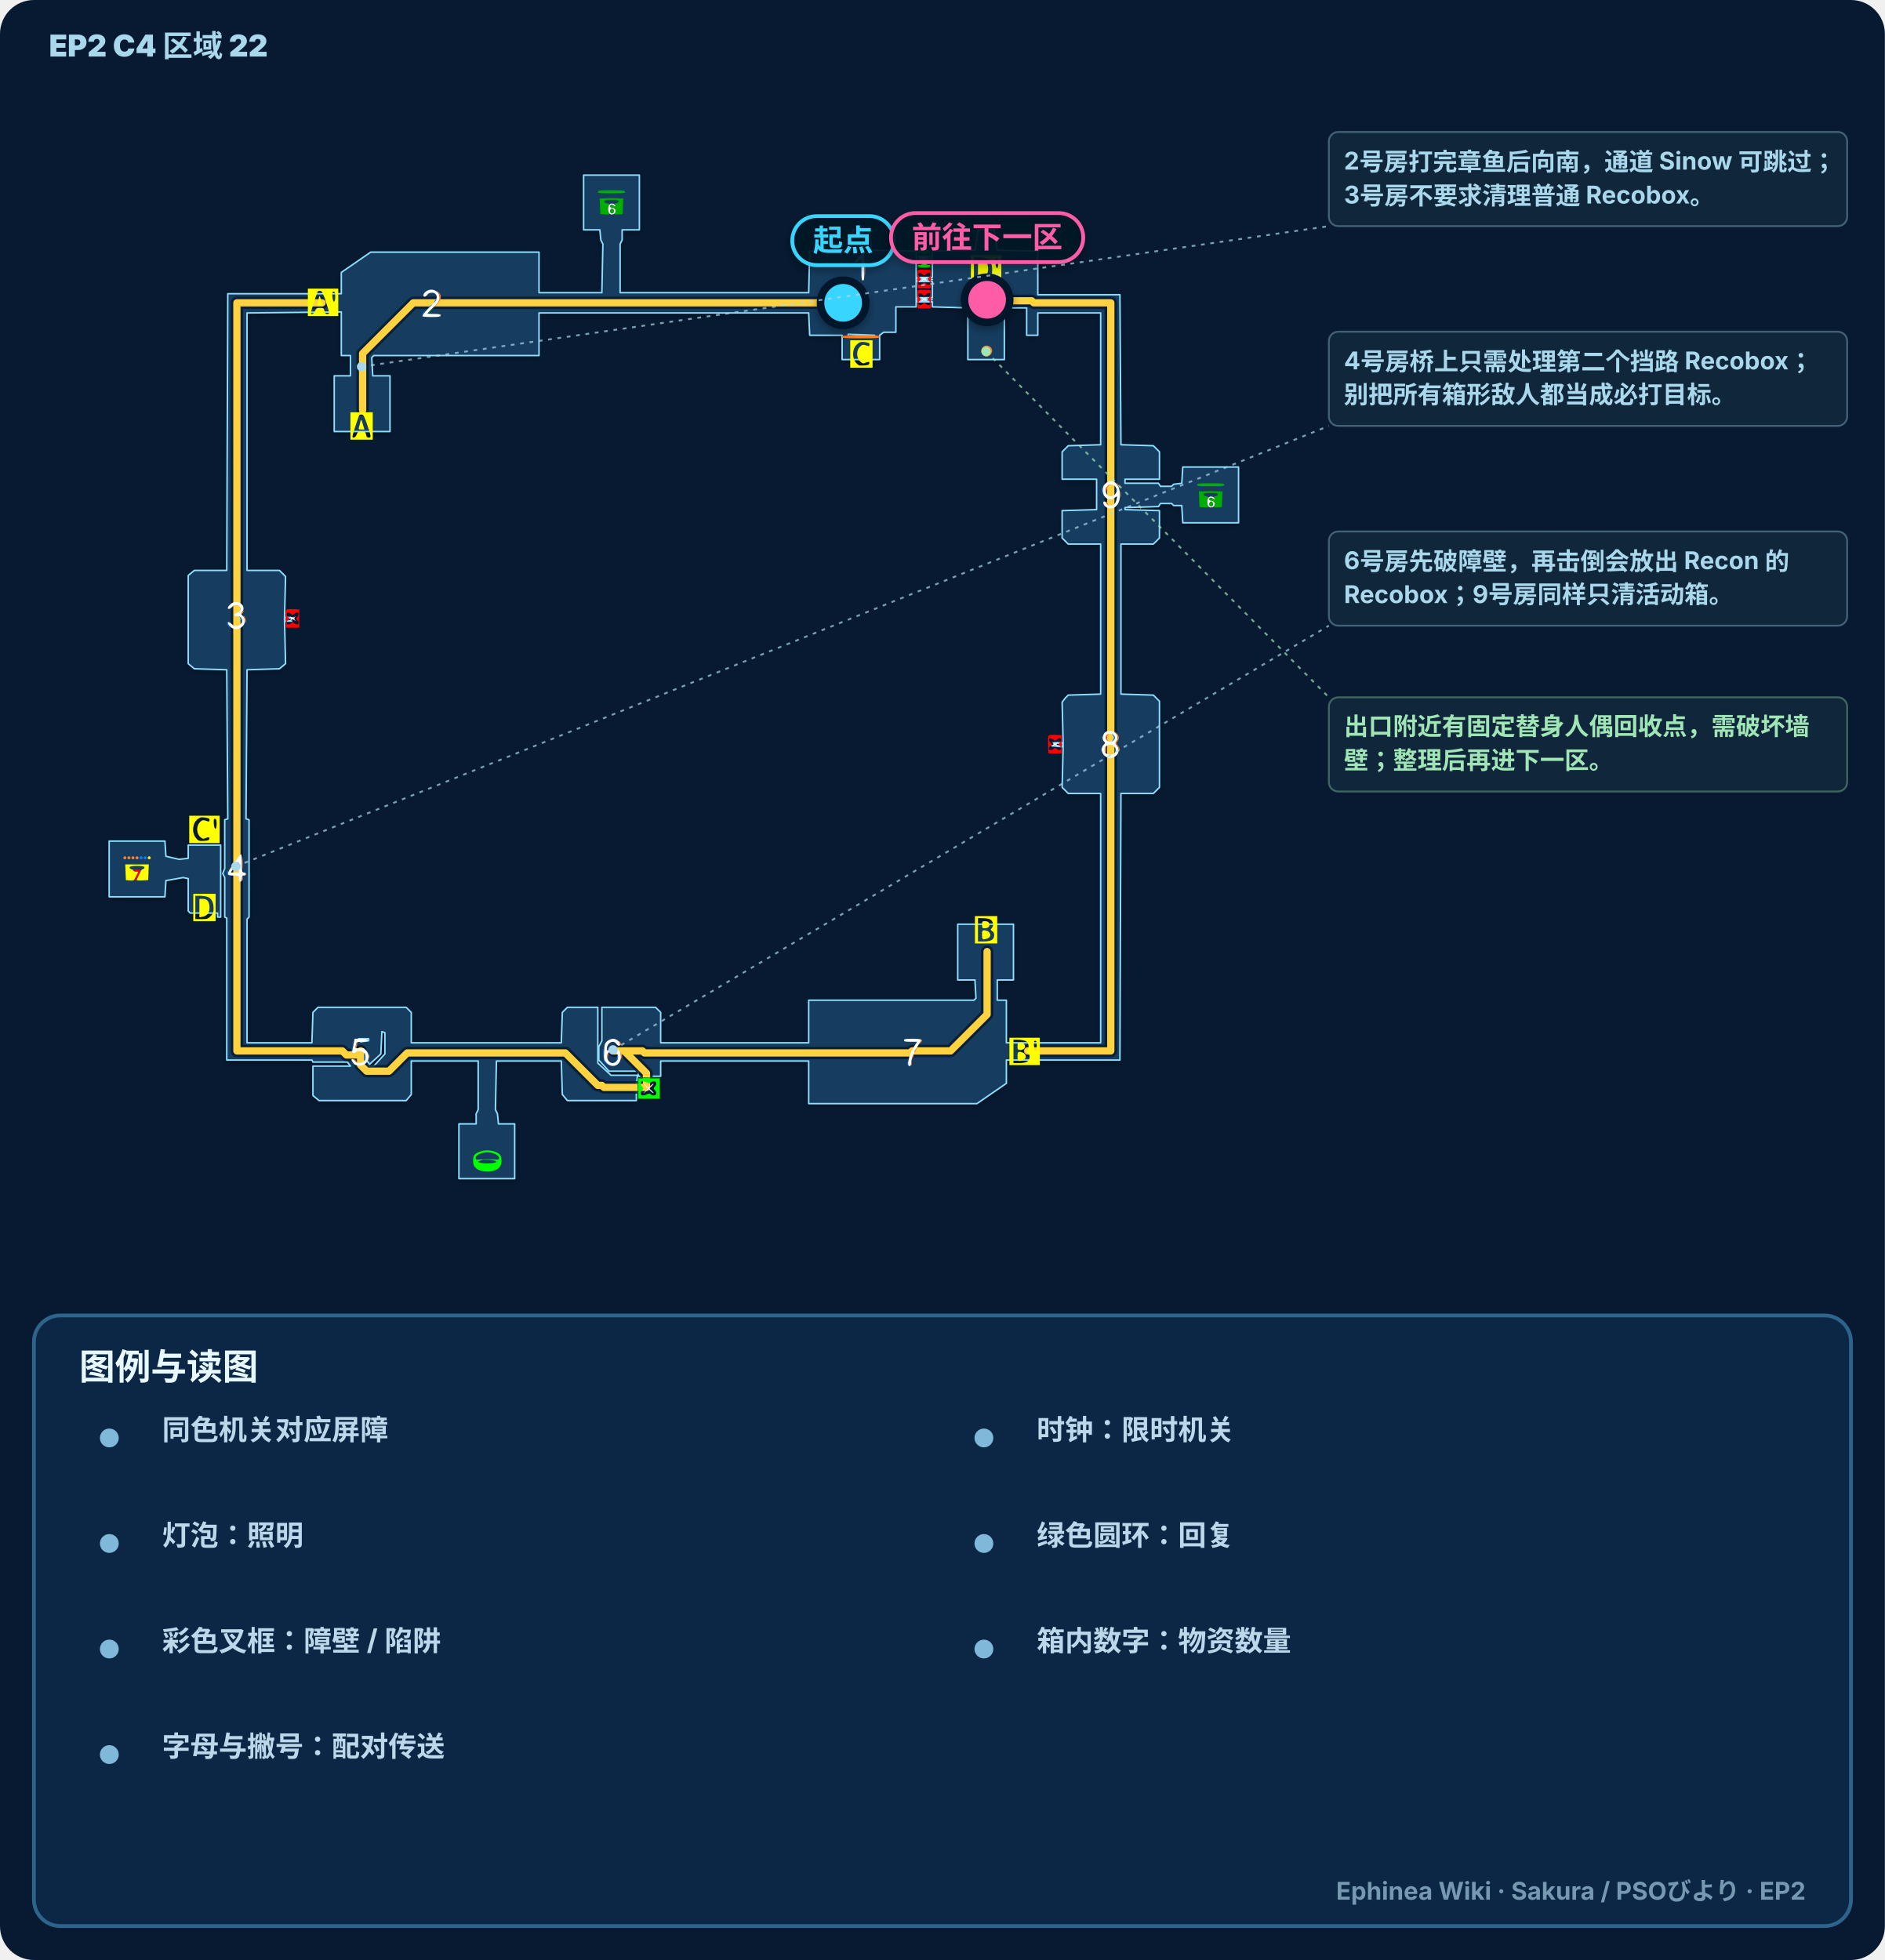
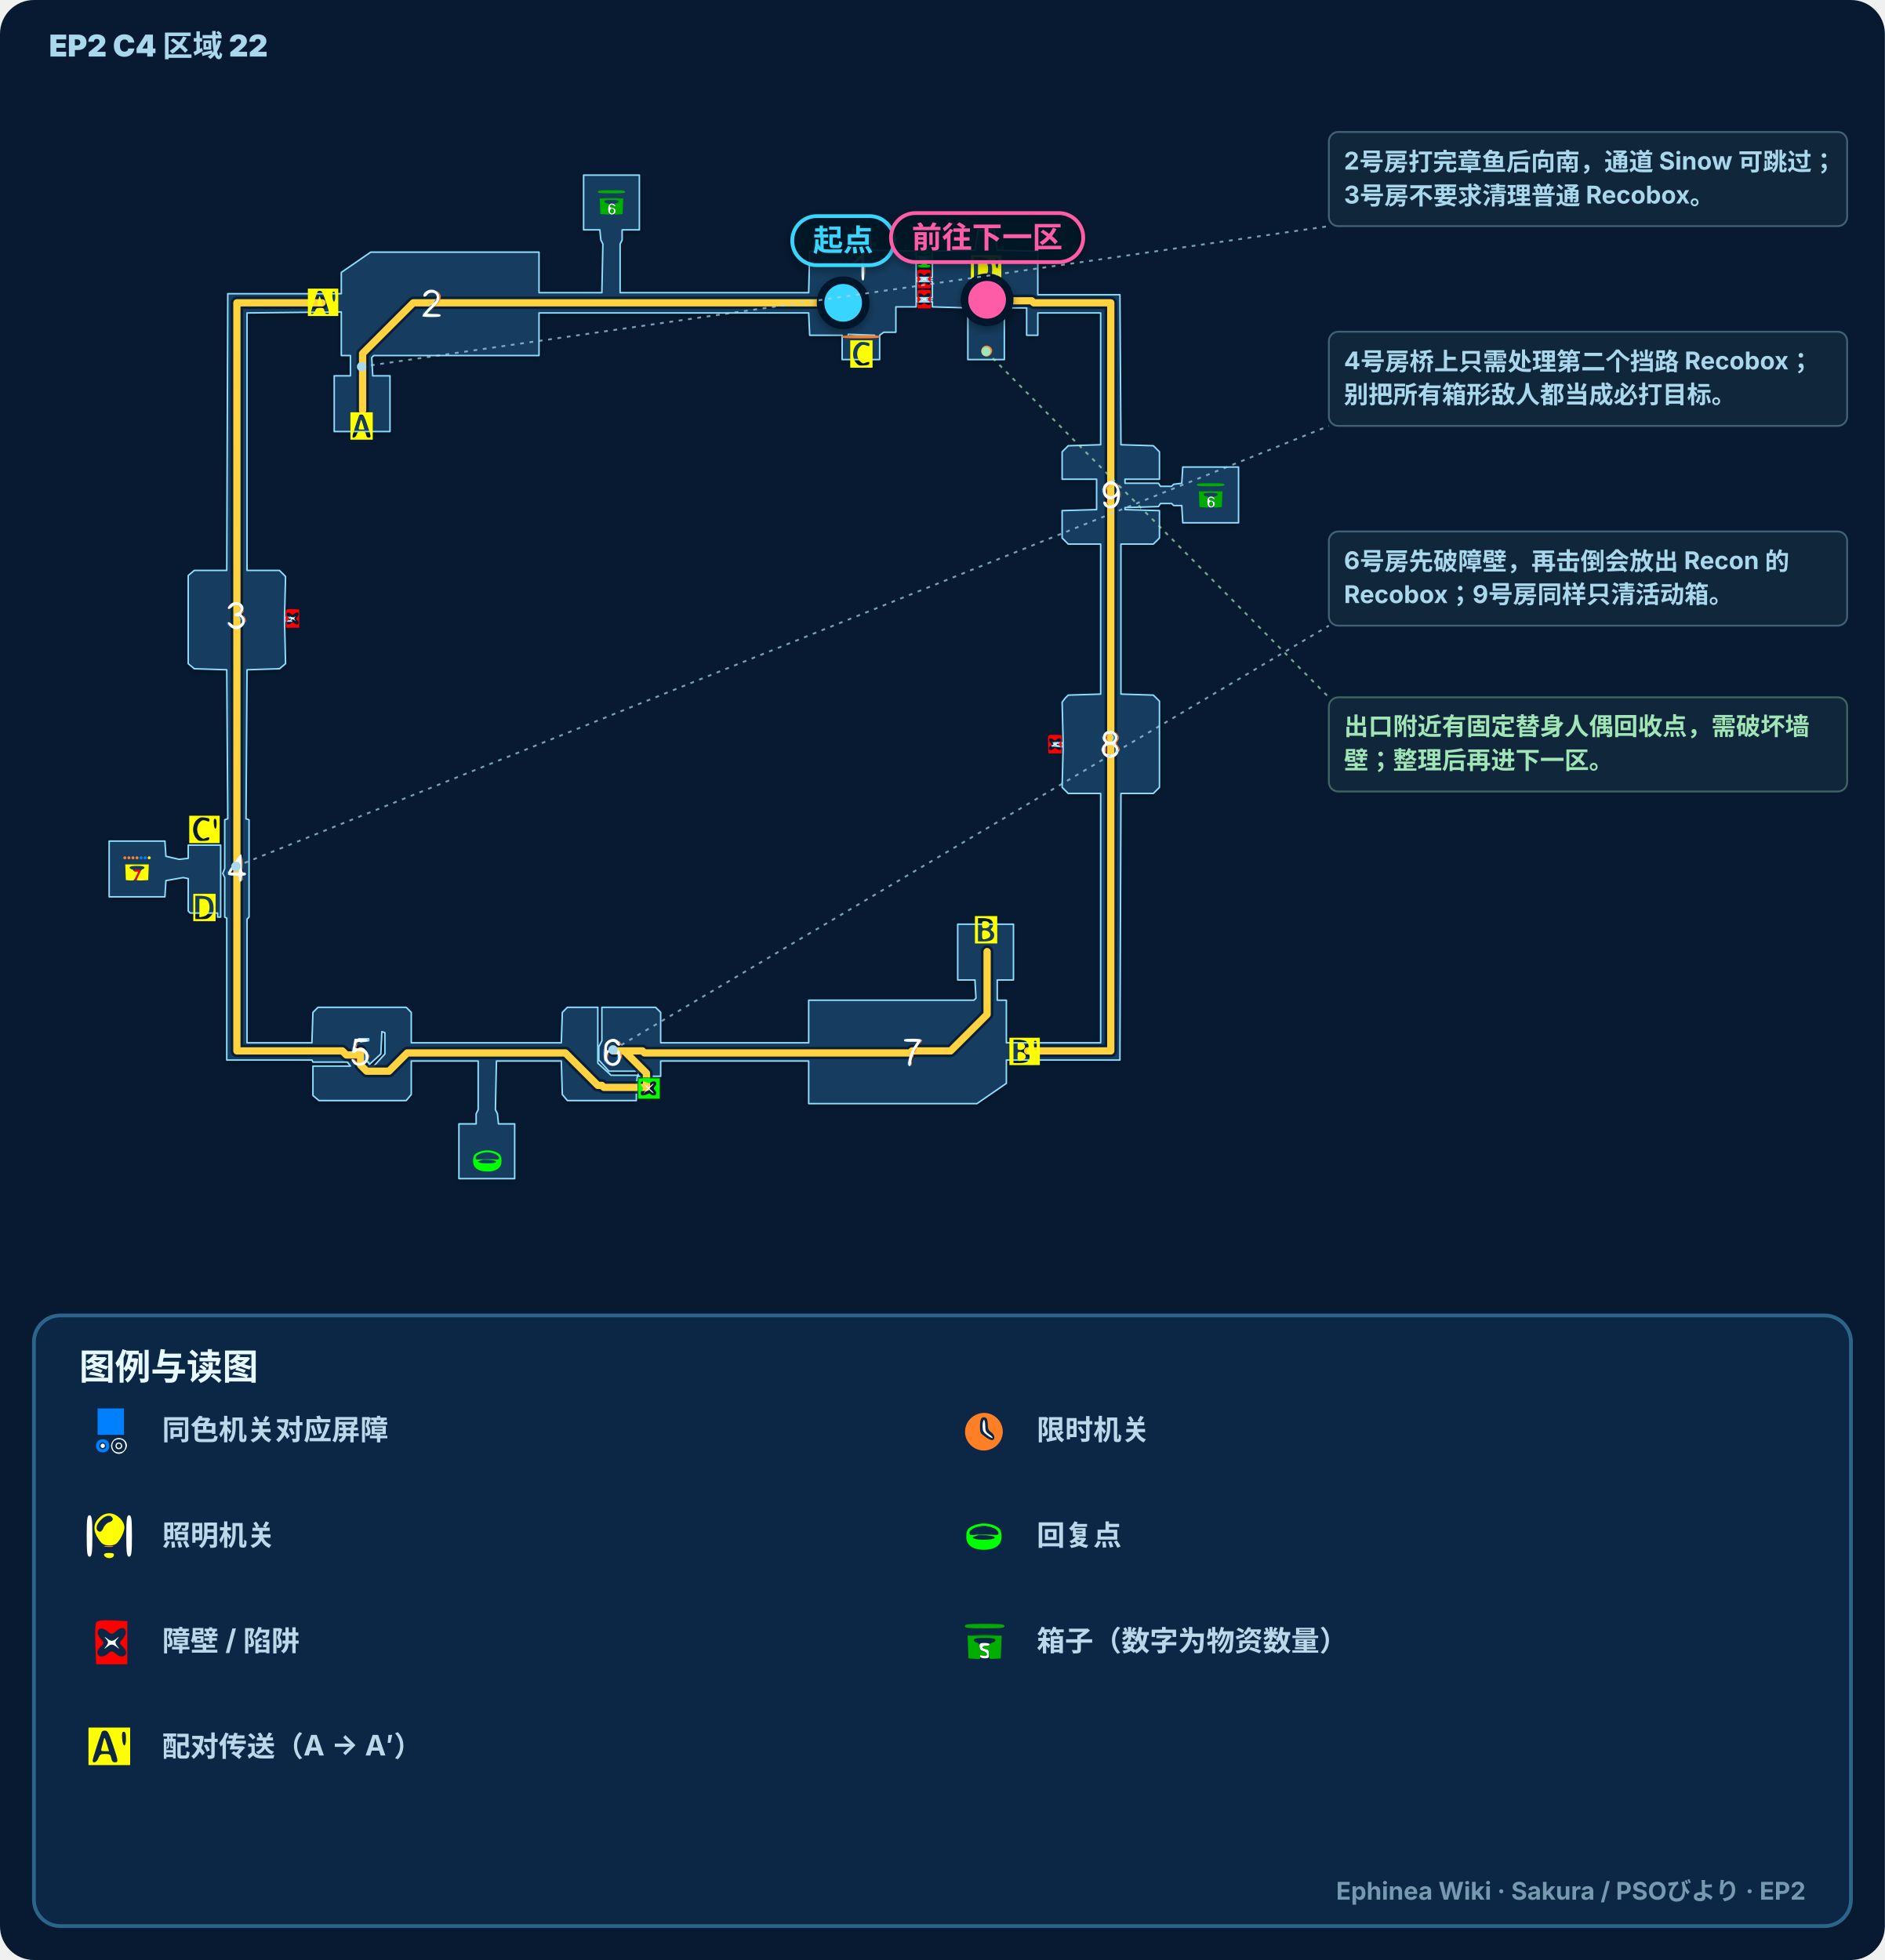
<svg xmlns="http://www.w3.org/2000/svg" viewBox="0 0 1000 1040" role="img" aria-labelledby="title desc" shape-rendering="geometricPrecision">
  <defs>
    <filter id="shadow" x="-30%" y="-30%" width="160%" height="160%">
      <feDropShadow dx="0" dy="2" stdDeviation="2.5" flood-color="#000" flood-opacity=".35" />
    </filter>
    <pattern id="dark-hatch" width="18.592" height="18.592" patternUnits="userSpaceOnUse" patternTransform="rotate(45)">
      <rect width="18.592" height="18.592" fill="#000" fill-opacity=".25" />
      <path d="M0 0V18.592" stroke="#4fe3ff" stroke-opacity=".25" stroke-width="5.578" />
    </pattern>
    <marker id="arrow-main" viewBox="0 0 10 10" refX="6" refY="5" markerWidth="3.2" markerHeight="3.2" orient="auto-start-reverse">
      <path d="M0 0 10 5 0 10Z" fill="#ffd23f" stroke="#061329" stroke-width="1" />
    </marker>
    <marker id="arrow-split" viewBox="0 0 10 10" refX="6" refY="5" markerWidth="3.2" markerHeight="3.2" orient="auto-start-reverse">
      <path d="M0 0 10 5 0 10Z" fill="#f5f7ff" stroke="#061329" stroke-width="1" />
    </marker>
    <marker id="arrow-solo" viewBox="0 0 10 10" refX="6" refY="5" markerWidth="3.2" markerHeight="3.2" orient="auto-start-reverse">
      <path d="M0 0 10 5 0 10Z" fill="#b48cff" stroke="#061329" stroke-width="1" />
    </marker>
  </defs>
  <rect width="1000" height="1040" rx="18" fill="#071a31" />
  <text x="26" y="30" text-anchor="start" fill="#a9d8ed" font-family="system-ui,-apple-system,sans-serif" font-size="16" font-weight="900">EP2 C4 区域 22</text>
  <g transform="translate(33.167 77.8485) scale(0.537866)">
    <g filter="url(#shadow)">
      <g id="ep2-22-floor">
        <path d="M514 55L514 82L530 82L531 92L533 96L532 144L470 144L470 104L304 104L275 124L275 145L163 145L162 418L130 418L124 423L124 510L130 515L162 516L163 663L160 664L160 712L158 717L160 721L160 760L162 761L162 901L246 901L247 903L281 903L284 907L247 907L247 936L253 941L339 941L344 935L344 902L410 902L410 950L408 954L408 964L391 964L391 1018L446 1018L446 964L430 964L429 954L427 950L428 902L492 902L493 935L498 941L566 941L566 928L576 928L576 917L590 917L590 902L736 902L736 944L902 944L931 924L931 901L1043 901L1044 638L1076 638L1082 632L1082 547L1076 541L1044 540L1044 392L1076 392L1082 386L1082 359L1048 358L1048 356L1081 355L1083 352L1094 352L1096 354L1104 354L1105 371L1160 371L1160 316L1105 316L1104 332L1096 333L1094 335L1083 335L1081 332L1048 332L1048 328L1082 328L1082 301L1076 295L1044 294L1043 146L962 146L962 103L922 102L919 82L903 82L900 102L858 103L858 108L842 108L842 103L798 102L796 82L780 82L778 102L737 103L736 144L550 144L550 96L552 92L552 82L569 82L569 28L514 28Z M858 110L842 111L842 109Z M858 120L858 129L842 129L842 112L858 112Z M858 131L842 132L842 130Z M858 141L858 149L842 149L842 133L858 133Z M858 151L842 152L842 150Z M858 156L858 158L893 159L893 210L929 210L929 159L951 159L951 186L962 186L962 164L1024 164L1024 294L992 295L986 301L986 328L1020 328L1020 358L986 359L986 386L992 392L1024 392L1024 540L992 541L989 544L986 548L987 588L978 588L987 589L987 591L976 591L987 592L986 632L992 638L1024 638L1024 884L931 884L931 842L922 842L922 822L938 822L938 767L883 767L883 822L900 822L901 840L899 842L736 842L736 884L590 884L590 854L585 849L532 849L532 882L529 888L529 901L539 912L568 912L568 916L541 916L528 904L528 849L498 849L493 854L492 884L344 884L344 854L339 849L252 849L247 854L246 884L182 884L182 762L184 760L184 664L181 663L182 516L214 515L220 510L219 468L226 468L219 467L219 465L228 465L219 464L220 424L214 418L182 418L182 164L275 163L275 206L284 206L284 226L268 226L268 281L323 281L323 226L306 226L305 208L307 206L470 206L470 164L736 164L737 186L769 186L769 210L806 210L806 186L810 183L822 183L822 158L842 158L842 153L858 153Z M801 186L775 187L775 185Z M318 884L318 895L307 907L298 907L298 903L302 903L302 906L314 895L315 873L318 874Z M302 882L294 883L292 880L302 880Z M290 890L290 892L287 892L287 889Z M575 922L575 927L566 927L567 917L575 917Z M46 712L46 740L101 740L102 724L119 721L124 722L124 754L126 756L153 756L153 760L156 760L156 689L124 689L124 702L115 703L102 700L101 685L46 685Z" fill="#173d60" fill-rule="evenodd" />
      </g>
      <path d="" fill="#102b42" fill-rule="evenodd" />
      <path d="" fill="url(#dark-hatch)" fill-rule="evenodd" />
      <path d="" fill="#542c76" fill-rule="evenodd" />
    </g>
    <path d="M514 55L514 82L530 82L531 92L533 96L532 144L470 144L470 104L304 104L275 124L275 145L163 145L162 418L130 418L124 423L124 510L130 515L162 516L163 663L160 664L160 712L158 717L160 721L160 760L162 761L162 901L246 901L247 903L281 903L284 907L247 907L247 936L253 941L339 941L344 935L344 902L410 902L410 950L408 954L408 964L391 964L391 1018L446 1018L446 964L430 964L429 954L427 950L428 902L492 902L493 935L498 941L566 941L566 928L576 928L576 917L590 917L590 902L736 902L736 944L902 944L931 924L931 901L1043 901L1044 638L1076 638L1082 632L1082 547L1076 541L1044 540L1044 392L1076 392L1082 386L1082 359L1048 358L1048 356L1081 355L1083 352L1094 352L1096 354L1104 354L1105 371L1160 371L1160 316L1105 316L1104 332L1096 333L1094 335L1083 335L1081 332L1048 332L1048 328L1082 328L1082 301L1076 295L1044 294L1043 146L962 146L962 103L922 102L919 82L903 82L900 102L858 103L858 108L842 108L842 103L798 102L796 82L780 82L778 102L737 103L736 144L550 144L550 96L552 92L552 82L569 82L569 28L514 28Z M858 110L842 111L842 109Z M858 120L858 129L842 129L842 112L858 112Z M858 131L842 132L842 130Z M858 141L858 149L842 149L842 133L858 133Z M858 151L842 152L842 150Z M858 156L858 158L893 159L893 210L929 210L929 159L951 159L951 186L962 186L962 164L1024 164L1024 294L992 295L986 301L986 328L1020 328L1020 358L986 359L986 386L992 392L1024 392L1024 540L992 541L989 544L986 548L987 588L978 588L987 589L987 591L976 591L987 592L986 632L992 638L1024 638L1024 884L931 884L931 842L922 842L922 822L938 822L938 767L883 767L883 822L900 822L901 840L899 842L736 842L736 884L590 884L590 854L585 849L532 849L532 882L529 888L529 901L539 912L568 912L568 916L541 916L528 904L528 849L498 849L493 854L492 884L344 884L344 854L339 849L252 849L247 854L246 884L182 884L182 762L184 760L184 664L181 663L182 516L214 515L220 510L219 468L226 468L219 467L219 465L228 465L219 464L220 424L214 418L182 418L182 164L275 163L275 206L284 206L284 226L268 226L268 281L323 281L323 226L306 226L305 208L307 206L470 206L470 164L736 164L737 186L769 186L769 210L806 210L806 186L810 183L822 183L822 158L842 158L842 153L858 153Z M801 186L775 187L775 185Z M318 884L318 895L307 907L298 907L298 903L302 903L302 906L314 895L315 873L318 874Z M302 882L294 883L292 880L302 880Z M290 890L290 892L287 892L287 889Z M575 922L575 927L566 927L567 917L575 917Z M46 712L46 740L101 740L102 724L119 721L124 722L124 754L126 756L153 756L153 760L156 760L156 689L124 689L124 702L115 703L102 700L101 685L46 685Z" fill="none" stroke="#8edfff" stroke-width="1.5" stroke-linejoin="round" />
    <path d="M770 154 L364 154 L346 154 L296 204 L296 260" fill="none" stroke="#071a31" stroke-opacity=".85" stroke-width="12.271" stroke-linecap="round" stroke-linejoin="round" />
    <path data-role="main" d="M770 154 L364 154 L346 154 L296 204 L296 260" fill="none" stroke="#ffd23f" stroke-width="7.158" stroke-linecap="round" stroke-linejoin="round" />
    <path d="M256 154 L172 154 L172 466 L172 708 L172 892 L276 892 L280 896 L290 896 L294 892 L294 906 L300 912 L322 912 L340 894 L496 894 L528 926 L532 926 L534 928 L576 928 L576 914 L554 892 L544 892 L572 892 L574 894 L836 894 L838 892 L876 892 L912 856 L912 794" fill="none" stroke="#071a31" stroke-opacity=".85" stroke-width="12.271" stroke-linecap="round" stroke-linejoin="round" />
    <path data-role="main" d="M256 154 L172 154 L172 466 L172 708 L172 892 L276 892 L280 896 L290 896 L294 892 L294 906 L300 912 L322 912 L340 894 L496 894 L528 926 L532 926 L534 928 L576 928 L576 914 L554 892 L544 892 L572 892 L574 894 L836 894 L838 892 L876 892 L912 856 L912 794" fill="none" stroke="#ffd23f" stroke-width="7.158" stroke-linecap="round" stroke-linejoin="round" />
    <path d="M952 892 L1034 892 L1034 590 L1034 344 L1034 154 L958 154 L956 152 L912 152" fill="none" stroke="#071a31" stroke-opacity=".85" stroke-width="12.271" stroke-linecap="round" stroke-linejoin="round" />
    <path data-role="main" d="M952 892 L1034 892 L1034 590 L1034 344 L1034 154 L958 154 L956 152 L912 152" fill="none" stroke="#ffd23f" stroke-width="7.158" stroke-linecap="round" stroke-linejoin="round" marker-end="url(#arrow-main)" />
    <g transform="translate(0,1050) scale(0.1,-0.1)" fill="#ffffff" stroke="none">
      <path d="M5392 9928 c-17 -17 -15 -73 3 -88 31 -26 82 13 56 44 -8 9 -22 16 -32 16 -21 0 -25 15 -8 26 6 3 16 1 22 -5 17 -17 31 -13 17 4 -15 18 -42 19 -58 3z m45 -54 c8 -21 -13 -42 -28 -27 -13 13 -5 43 11 43 6 0 13 -7 17 -16z M7853 9412 c-53 -47 -58 -73 -8 -42 l35 22 0 -106 c0 -88 3 -106 15 -106 13 0 15 22 15 135 0 74 -3 135 -7 135 -5 -1 -27 -18 -50 -38z M8477 9410 c10 -11 10 -17 0 -29 -11 -14 -10 -14 6 -2 14 11 20 11 35 0 15 -12 16 -12 5 2 -10 12 -10 18 0 29 10 12 9 12 -5 1 -15 -11 -21 -11 -35 0 -15 11 -16 11 -6 -1z M8477 9210 c10 -11 10 -17 0 -29 -11 -14 -10 -14 6 -2 14 11 20 11 35 0 15 -12 16 -12 5 2 -10 12 -10 18 0 29 10 12 9 12 -5 1 -15 -11 -21 -11 -35 0 -15 11 -16 11 -6 -1z M3595 9078 c-23 -13 -35 -28 -35 -45 0 -20 24 -15 38 7 14 22 61 27 80 8 27 -27 13 -64 -40 -114 -51 -47 -88 -91 -88 -106 0 -5 41 -8 90 -8 73 0 90 3 90 15 0 12 -14 15 -65 15 -36 0 -65 2 -65 5 0 2 27 31 60 63 52 50 60 63 60 94 0 61 -69 98 -125 66z M8477 9010 c10 -11 10 -17 0 -29 -11 -14 -10 -14 6 -2 14 11 20 11 35 0 15 -12 16 -12 5 2 -10 12 -10 18 0 29 10 12 9 12 -5 1 -15 -11 -21 -11 -35 0 -15 11 -16 11 -6 -1z M10285 7175 c-19 -18 -25 -35 -25 -65 0 -73 64 -112 119 -73 l24 16 -7 -34 c-3 -19 -14 -40 -23 -46 -25 -19 -61 -16 -73 7 -14 27 -40 27 -33 0 13 -49 83 -65 122 -29 30 28 41 60 41 120 0 110 -82 168 -145 104z m105 -37 c13 -25 13 -31 0 -55 -29 -52 -100 -35 -100 24 0 62 70 83 100 31z M11302 7038 c-17 -17 -15 -73 3 -88 31 -26 82 13 56 44 -8 9 -22 16 -32 16 -21 0 -25 15 -8 26 6 3 16 1 22 -5 17 -17 31 -13 17 4 -15 18 -42 19 -58 3z m45 -54 c8 -21 -13 -42 -28 -27 -13 13 -5 43 11 43 6 0 13 -7 17 -16z M1655 5985 c-14 -13 -25 -29 -25 -35 0 -17 24 -11 43 10 22 26 63 26 77 1 13 -26 3 -50 -25 -57 -36 -9 -40 -34 -7 -34 51 0 71 -50 34 -83 -25 -23 -58 -21 -82 3 -22 22 -40 26 -40 10 0 -21 49 -60 75 -60 77 0 124 81 75 130 -19 19 -19 22 -5 44 44 67 -62 130 -120 71z M2247 5860 c10 -11 10 -17 0 -29 -11 -14 -10 -14 6 -2 14 11 20 11 35 0 15 -12 16 -12 5 2 -10 12 -10 18 0 29 10 12 9 12 -5 1 -15 -11 -21 -11 -35 0 -15 11 -16 11 -6 -1z M10300 4733 c-38 -14 -54 -79 -26 -102 13 -11 12 -15 -5 -32 -27 -27 -24 -74 6 -104 70 -71 187 19 126 96 -17 22 -17 27 -5 44 40 55 -26 123 -96 98z m74 -45 c14 -23 -3 -52 -33 -56 -42 -6 -67 38 -39 66 17 17 58 11 72 -10z m1 -108 c40 -44 -13 -98 -71 -71 -17 8 -24 19 -24 40 0 49 61 69 95 31z M9767 4620 c10 -11 10 -17 0 -29 -11 -14 -10 -14 6 -2 14 11 20 11 35 0 15 -12 16 -12 5 2 -10 12 -10 18 0 29 10 12 9 12 -5 1 -15 -11 -21 -11 -35 0 -15 11 -16 11 -6 -1z M1691 3433 c-78 -112 -78 -123 -6 -123 54 0 55 0 55 -30 0 -20 5 -30 15 -30 10 0 15 10 15 30 0 23 4 30 20 30 11 0 20 7 20 15 0 8 -9 15 -20 15 -19 0 -20 7 -20 90 0 50 -4 90 -9 90 -5 0 -37 -39 -70 -87z m49 -38 l0 -55 -40 0 -40 0 36 55 c20 30 38 55 40 55 2 0 4 -25 4 -55z M2870 1643 c-6 -32 -13 -64 -15 -70 -5 -15 31 -18 40 -3 10 17 61 11 78 -8 22 -24 21 -65 -1 -85 -26 -23 -69 -22 -84 3 -13 20 -38 28 -38 11 0 -5 9 -19 19 -32 14 -18 29 -24 61 -24 81 0 120 90 64 150 -22 24 -31 27 -65 22 -41 -5 -44 -2 -33 41 6 19 13 22 60 22 41 0 54 4 54 15 0 12 -14 15 -64 15 l-65 0 -11 -57z M5373 1676 c-25 -22 -28 -31 -31 -105 -4 -78 -3 -81 26 -111 65 -65 155 -10 138 85 -11 58 -67 82 -114 49 -21 -14 -22 -14 -22 8 0 58 65 91 92 48 15 -23 38 -27 38 -5 0 25 -38 55 -69 55 -17 0 -42 -10 -58 -24z m89 -113 c37 -33 11 -103 -38 -103 -13 0 -30 10 -38 22 -43 61 22 130 76 81z M8300 1685 c0 -12 14 -15 65 -15 l65 0 -31 -47 c-50 -79 -76 -193 -44 -193 9 0 15 9 15 25 0 39 35 128 69 178 17 25 31 50 31 56 0 7 -31 11 -85 11 -69 0 -85 -3 -85 -15z M5749 1238 l24 -28 -24 -27 -24 -28 28 24 27 24 25 -23 c14 -13 25 -20 25 -16 0 4 -10 16 -22 27 l-23 19 23 19 c12 11 22 23 22 27 0 4 -11 -3 -25 -16 l-25 -23 -27 24 -28 24 24 -27z" />
    </g>
    <g transform="translate(0,1050) scale(0.1,-0.1)" fill="#ffff00" stroke="none">
      <path d="M8960 9295 l0 -135 150 0 150 0 0 135 0 135 -150 0 -150 0 0 -135z m159 101 c34 -18 51 -54 51 -112 0 -37 -6 -51 -29 -75 -26 -26 -36 -29 -90 -29 l-61 0 0 115 0 115 50 0 c28 0 63 -6 79 -14z m111 -47 c0 -66 -24 -62 -28 4 -2 37 0 47 12 47 12 0 16 -12 16 -51z M9030 9289 l0 -91 33 6 c44 8 67 39 67 90 0 57 -22 86 -66 86 l-34 0 0 -91z M2420 8965 l0 -135 150 0 150 0 0 135 0 135 -150 0 -150 0 0 -135z m176 10 c40 -118 40 -125 14 -125 -15 0 -22 9 -26 30 -6 27 -10 30 -44 30 -33 0 -39 -4 -49 -30 -10 -30 -41 -42 -41 -17 0 11 42 144 65 205 3 7 15 12 27 10 17 -2 27 -21 54 -103z m94 44 c0 -66 -24 -62 -28 4 -2 37 0 47 12 47 12 0 16 -12 16 -51z M2527 9003 c-4 -15 -9 -38 -13 -50 -6 -20 -3 -23 24 -23 l30 0 -14 47 c-18 58 -20 60 -27 26z M7770 8455 l0 -135 110 0 110 0 0 135 0 135 -110 0 -110 0 0 -135z m183 108 c12 -7 8 -35 -5 -30 -50 18 -58 18 -83 -7 -36 -36 -35 -106 0 -142 14 -14 31 -24 38 -21 51 19 59 19 55 0 -2 -14 -14 -19 -54 -21 -47 -3 -54 0 -78 28 -37 44 -37 125 -1 169 14 16 36 32 48 34 21 4 65 -2 80 -10z M2840 7745 l0 -135 110 0 110 0 0 135 0 135 -110 0 -110 0 0 -135z m166 10 c40 -118 40 -125 14 -125 -15 0 -22 9 -26 30 -6 27 -10 30 -44 30 -33 0 -39 -4 -49 -30 -10 -30 -41 -42 -41 -17 0 11 42 144 65 205 3 7 15 12 27 10 17 -2 27 -21 54 -103z M2937 7783 c-4 -15 -9 -38 -13 -50 -6 -20 -3 -23 24 -23 l30 0 -14 47 c-18 58 -20 60 -27 26z M1250 3765 l0 -135 150 0 150 0 0 135 0 135 -150 0 -150 0 0 -135z m193 108 c12 -7 8 -35 -5 -30 -50 18 -58 18 -83 -7 -36 -36 -35 -106 0 -142 14 -14 31 -24 38 -21 51 19 59 19 55 0 -2 -14 -14 -19 -54 -21 -47 -3 -54 0 -78 28 -37 44 -37 125 -1 169 14 16 36 32 48 34 21 4 65 -2 80 -10z m77 -54 c0 -66 -24 -62 -28 4 -2 37 0 47 12 47 12 0 16 -12 16 -51z M622 3343 l3 -78 40 -3 c39 -3 41 -1 63 43 l22 45 -25 0 c-14 0 -25 4 -25 9 0 5 -9 11 -21 14 -12 3 -19 12 -17 19 3 9 25 13 73 13 48 0 70 -4 73 -13 2 -7 -4 -16 -15 -18 -15 -4 -27 -24 -62 -107 -1 -4 23 -7 55 -5 l59 3 3 78 3 77 -116 0 -116 0 3 -77z M1290 2995 l0 -135 110 0 110 0 0 135 0 135 -110 0 -110 0 0 -135z m149 101 c34 -18 51 -54 51 -112 0 -37 -6 -51 -29 -75 -26 -26 -36 -29 -90 -29 l-61 0 0 115 0 115 50 0 c28 0 63 -6 79 -14z M1350 2989 l0 -91 33 6 c44 8 67 39 67 90 0 57 -22 86 -66 86 l-34 0 0 -91z M9000 2775 l0 -135 110 0 110 0 0 135 0 135 -110 0 -110 0 0 -135z m150 102 c30 -15 39 -61 16 -86 -14 -15 -13 -18 4 -29 28 -17 26 -66 -2 -86 -14 -10 -44 -16 -80 -16 l-58 0 0 115 0 115 48 0 c26 0 58 -6 72 -13z M9070 2825 c0 -32 2 -35 30 -35 34 0 53 25 39 52 -6 11 -21 18 -39 18 -28 0 -30 -3 -30 -35z M9070 2725 c0 -49 7 -53 54 -35 51 19 25 80 -33 80 -18 0 -21 -6 -21 -45z M9340 1575 l0 -135 150 0 150 0 0 135 0 135 -150 0 -150 0 0 -135z m160 102 c30 -15 39 -61 16 -86 -14 -15 -13 -18 4 -29 28 -17 26 -66 -2 -86 -14 -10 -44 -16 -80 -16 l-58 0 0 115 0 115 48 0 c26 0 58 -6 72 -13z m110 -48 c0 -66 -24 -62 -28 4 -2 37 0 47 12 47 12 0 16 -12 16 -51z M9420 1625 c0 -32 2 -35 30 -35 34 0 53 25 39 52 -6 11 -21 18 -39 18 -28 0 -30 -3 -30 -35z M9420 1525 c0 -49 7 -53 54 -35 51 19 25 80 -33 80 -18 0 -21 -6 -21 -45z" />
    </g>
    <g transform="translate(0,1050) scale(0.1,-0.1)" fill="#00ff00" stroke="none">
      <path d="M8440 9464 c0 -8 5 -12 11 -9 5 4 19 -1 30 -11 17 -15 21 -16 37 -2 9 9 23 13 30 11 6 -3 12 2 12 11 0 13 -12 16 -60 16 -48 0 -60 -3 -60 -16z M8440 9396 c0 -22 3 -27 11 -19 8 8 8 16 0 30 -9 16 -10 14 -11 -11z M8543 9404 c-3 -8 -1 -20 6 -27 8 -8 11 -4 11 16 0 30 -7 35 -17 11z M8480 9345 c-7 -9 -19 -14 -27 -11 -7 3 -13 -1 -13 -9 0 -12 14 -15 60 -15 46 0 60 3 60 15 0 8 -6 12 -13 9 -8 -3 -20 2 -27 11 -7 8 -16 15 -20 15 -4 0 -13 -7 -20 -15z M5680 1210 l0 -100 105 0 105 0 0 100 0 100 -105 0 -105 0 0 -100z m85 58 c19 -9 28 -9 37 0 17 17 48 15 55 -3 3 -9 -3 -25 -12 -35 -17 -19 -17 -21 0 -40 9 -10 15 -26 12 -35 -7 -18 -38 -20 -55 -3 -9 9 -18 9 -37 0 -14 -7 -33 -12 -41 -12 -23 0 -28 29 -9 50 17 19 17 21 0 40 -19 21 -14 50 9 50 8 0 27 -5 41 -12z M4104 581 c-46 -21 -54 -35 -54 -91 0 -63 52 -100 140 -100 89 0 140 37 140 102 0 54 -12 73 -60 92 -53 21 -115 20 -166 -3z m166 -19 c43 -21 50 -59 10 -54 -14 2 -54 3 -90 3 -36 0 -76 -1 -90 -3 -19 -2 -25 2 -25 17 0 27 58 55 115 55 25 0 61 -8 80 -18z m1 -68 c21 -13 -15 -24 -81 -24 -65 0 -111 14 -80 24 8 2 22 7 30 10 19 7 116 0 131 -10z" />
    </g>
    <g transform="translate(0,1050) scale(0.1,-0.1)" fill="#00ae00" stroke="none">
      <path d="M5280 10055 c0 -13 22 -15 135 -15 113 0 135 2 135 15 0 13 -22 15 -135 15 -113 0 -135 -2 -135 -15z M5302 9913 l3 -78 50 -3 c40 -3 48 -1 38 9 -7 7 -13 28 -13 45 0 18 6 36 13 41 8 5 2 9 -18 13 -18 3 -30 11 -30 20 0 12 15 15 70 15 56 0 70 -3 70 -15 0 -8 -10 -16 -23 -18 -19 -3 -21 -6 -11 -18 14 -16 -2 -19 -18 -3 -6 6 -16 8 -22 5 -17 -11 -13 -26 8 -26 30 0 47 -28 32 -51 -11 -19 -10 -20 31 -17 l43 3 3 78 3 77 -116 0 -116 0 3 -77z M5403 9874 c-8 -21 13 -42 28 -27 13 13 5 43 -11 43 -6 0 -13 -7 -17 -16z M11190 7165 c0 -13 22 -15 135 -15 113 0 135 2 135 15 0 13 -22 15 -135 15 -113 0 -135 -2 -135 -15z M11212 7023 l3 -78 50 -3 c40 -3 48 -1 38 9 -7 7 -13 28 -13 45 0 18 6 36 13 41 8 5 2 9 -18 13 -18 3 -30 11 -30 20 0 12 15 15 70 15 56 0 70 -3 70 -15 0 -8 -10 -16 -23 -18 -19 -3 -21 -6 -11 -18 14 -16 -2 -19 -18 -3 -6 6 -16 8 -22 5 -17 -11 -13 -26 8 -26 30 0 47 -28 32 -51 -11 -19 -10 -20 31 -17 l43 3 3 78 3 77 -116 0 -116 0 3 -77z M11313 6984 c-8 -21 13 -42 28 -27 13 13 5 43 -11 43 -6 0 -13 -7 -17 -16z" />
    </g>
    <g transform="translate(0,1050) scale(0.1,-0.1)" fill="#008800" stroke="none">
      <path d="M5358 9993 c34 -2 88 -2 120 0 31 2 3 3 -63 3 -66 0 -92 -1 -57 -3z M8434 9477 c-3 -8 -4 -49 -2 -93 l3 -79 65 0 65 0 0 90 0 90 -63 3 c-46 2 -64 -1 -68 -11z m125 -82 l2 -85 -61 0 -60 0 0 85 0 85 59 0 59 0 1 -85z M3614 8868 l-19 -23 23 19 c21 18 27 26 19 26 -2 0 -12 -10 -23 -22z M11268 7103 c34 -2 88 -2 120 0 31 2 3 3 -63 3 -66 0 -92 -1 -57 -3z M678 3423 c34 -2 88 -2 120 0 31 2 3 3 -63 3 -66 0 -92 -1 -57 -3z M5674 1307 c-2 -7 -3 -56 -2 -108 l3 -94 110 0 110 0 0 105 0 105 -108 3 c-83 2 -109 0 -113 -11z m216 -97 l0 -100 -105 0 -105 0 0 100 0 100 105 0 105 0 0 -100z" />
    </g>
    <g transform="translate(0,1050) scale(0.1,-0.1)" fill="#ff0000" stroke="none">
      <path d="M8434 9277 c-3 -8 -4 -49 -2 -93 l3 -79 65 0 65 0 0 90 0 90 -63 3 c-46 2 -64 -1 -68 -11z m85 -33 c33 30 56 -1 26 -34 -14 -15 -14 -18 0 -30 8 -7 15 -18 15 -25 0 -20 -23 -24 -42 -7 -16 14 -20 14 -35 0 -20 -17 -43 -13 -43 7 0 7 7 18 15 25 14 12 14 15 0 30 -30 33 -6 61 28 32 15 -14 19 -13 36 2z M8434 9077 c-3 -8 -4 -49 -2 -93 l3 -79 65 0 65 0 0 90 0 90 -63 3 c-46 2 -64 -1 -68 -11z m85 -33 c33 30 56 -1 26 -34 -14 -15 -14 -18 0 -30 8 -7 15 -18 15 -25 0 -20 -23 -24 -42 -7 -16 14 -20 14 -35 0 -20 -17 -43 -13 -43 7 0 7 7 18 15 25 14 12 14 15 0 30 -30 33 -6 61 28 32 15 -14 19 -13 36 2z M2204 5927 c-3 -8 -4 -49 -2 -93 l3 -79 65 0 65 0 0 90 0 90 -63 3 c-46 2 -64 -1 -68 -11z m85 -33 c33 30 56 -1 26 -34 -14 -15 -14 -18 0 -30 8 -7 15 -18 15 -25 0 -20 -23 -24 -42 -7 -16 14 -20 14 -35 0 -20 -17 -43 -13 -43 7 0 7 7 18 15 25 14 12 14 15 0 30 -30 33 -6 61 28 32 15 -14 19 -13 36 2z M9724 4687 c-3 -8 -4 -49 -2 -93 l3 -79 65 0 65 0 0 90 0 90 -63 3 c-46 2 -64 -1 -68 -11z m85 -33 c33 30 56 -1 26 -34 -14 -15 -14 -18 0 -30 8 -7 15 -18 15 -25 0 -20 -23 -24 -42 -7 -16 14 -20 14 -35 0 -20 -17 -43 -13 -43 7 0 7 7 18 15 25 14 12 14 15 0 30 -30 33 -6 61 28 32 15 -14 19 -13 36 2z M700 3360 c0 -5 11 -10 25 -10 l25 0 -20 -40 c-22 -43 -24 -50 -12 -50 9 0 52 84 52 100 0 6 -16 10 -35 10 -19 0 -35 -4 -35 -10z" />
    </g>
    <g transform="translate(0,1050) scale(0.1,-0.1)" fill="#ff7f27" stroke="none">
      <path d="M7914 9315 c0 -77 2 -107 3 -67 2 40 2 103 0 140 -2 37 -3 4 -3 -73z M3703 9064 c30 -36 22 -79 -24 -132 l-42 -47 47 47 c54 55 62 101 24 134 -23 19 -23 19 -5 -2z M7690 8625 c0 -13 27 -15 185 -15 158 0 185 2 185 15 0 13 -27 15 -185 15 -158 0 -185 -2 -185 -15z M9077 8522 c-33 -36 -8 -92 40 -92 25 0 53 30 53 57 0 46 -62 69 -93 35z M10406 7165 c24 -39 24 -40 24 -28 0 6 -9 21 -21 34 l-20 24 17 -30z M10306 7151 c-11 -12 -16 -30 -13 -48 l4 -28 2 29 c0 16 8 38 18 48 9 10 14 18 11 18 -3 0 -13 -9 -22 -19z M10433 7070 c0 -30 2 -43 4 -27 2 15 2 39 0 55 -2 15 -4 2 -4 -28z M10300 6980 c6 -11 13 -20 16 -20 2 0 0 9 -6 20 -6 11 -13 20 -16 20 -2 0 0 -9 6 -20z M1772 5910 c-18 -29 -15 -38 4 -12 9 13 14 25 12 27 -2 2 -9 -5 -16 -15z M1786 5871 c4 -8 11 -28 15 -45 6 -29 7 -29 8 -5 1 14 -6 34 -15 45 -8 10 -12 13 -8 5z M10397 4703 c17 -31 17 -35 1 -62 -14 -26 -14 -32 -2 -42 8 -6 18 -26 23 -43 7 -22 9 -25 10 -10 1 12 -8 32 -18 45 -17 22 -17 27 -5 44 19 26 18 49 -6 76 l-20 24 17 -32z M10302 4698 c-17 -17 -15 -43 5 -59 15 -13 15 -12 2 9 -11 18 -11 26 -1 42 14 23 12 26 -6 8z M10287 4583 c-9 -9 -9 -61 1 -66 4 -3 7 12 7 34 0 21 0 39 -1 39 0 0 -4 -3 -7 -7z M1774 3430 c0 -52 1 -74 3 -47 2 26 2 68 0 95 -2 26 -3 4 -3 -48z M600 3485 c0 -8 7 -15 15 -15 8 0 15 7 15 15 0 8 -7 15 -15 15 -8 0 -15 -7 -15 -15z M640 3485 c0 -8 7 -15 15 -15 8 0 15 7 15 15 0 8 -7 15 -15 15 -8 0 -15 -7 -15 -15z M680 3485 c0 -8 7 -15 15 -15 8 0 15 7 15 15 0 8 -7 15 -15 15 -8 0 -15 -7 -15 -15z M720 3485 c0 -8 7 -15 15 -15 8 0 15 7 15 15 0 8 -7 15 -15 15 -8 0 -15 -7 -15 -15z M1772 3280 c0 -19 2 -27 5 -17 2 9 2 25 0 35 -3 9 -5 1 -5 -18z M8462 1672 c-11 -25 -11 -25 4 -10 9 9 15 21 13 27 -2 6 -10 -2 -17 -17z M5491 1675 c1 -19 18 -51 18 -35 0 8 -4 22 -9 30 -5 8 -9 11 -9 5z M2895 1640 c-4 -17 -5 -34 -2 -36 2 -3 7 10 11 27 8 42 0 50 -9 9z M8410 1589 c-7 -11 -10 -23 -7 -25 2 -2 9 7 15 21 14 30 7 33 -8 4z M5506 1540 c8 -43 14 -51 14 -19 0 13 -5 31 -10 39 -7 11 -8 5 -4 -20z M5374 1546 c-3 -8 -4 -23 -2 -33 3 -11 6 -6 9 15 6 34 2 42 -7 18z M3022 1525 c0 -16 2 -22 5 -12 2 9 2 23 0 30 -3 6 -5 -1 -5 -18z M8386 1535 c-3 -9 -6 -22 -5 -28 0 -7 5 -1 10 12 5 13 8 26 5 28 -2 2 -6 -3 -10 -12z M2880 1493 c0 -6 8 -17 18 -24 16 -13 16 -13 2 6 -8 11 -16 22 -17 24 -2 2 -3 0 -3 -6z M8372 1460 c0 -19 2 -27 5 -17 2 9 2 25 0 35 -3 9 -5 1 -5 -18z" />
    </g>
    <g transform="translate(0,1050) scale(0.1,-0.1)" fill="#0080ff" stroke="none">
      <path d="M7859 9423 l-24 -28 28 24 c15 14 27 26 27 28 0 8 -8 1 -31 -24z M7803 9375 c-3 -9 -3 -18 -1 -21 3 -3 8 4 11 16 6 23 -1 27 -10 5z M7874 9280 c0 -58 1 -81 3 -52 2 28 2 76 0 105 -2 28 -3 5 -3 -53z M3671 8977 c-13 -21 -12 -21 5 -5 10 10 16 20 13 22 -3 3 -11 -5 -18 -17z M3614 8918 l-19 -23 23 19 c21 18 27 26 19 26 -2 0 -12 -10 -23 -22z M3560 8865 c-7 -9 -11 -17 -9 -20 3 -2 10 5 17 15 14 24 10 26 -8 5z M10252 7110 c0 -19 2 -27 5 -17 2 9 2 25 0 35 -3 9 -5 1 -5 -18z M10392 7110 c0 -14 2 -19 5 -12 2 6 2 18 0 25 -3 6 -5 1 -5 -13z M1747 5860 c6 -8 13 -26 16 -40 l4 -25 2 26 c0 15 -7 33 -16 40 -16 12 -17 12 -6 -1z M1620 5803 c0 -6 9 -21 21 -34 l20 -24 -17 30 c-24 39 -24 40 -24 28z M10361 4693 c12 -20 12 -26 0 -45 -13 -21 -13 -22 2 -9 10 7 17 21 17 31 0 10 -7 24 -17 31 -15 13 -15 12 -2 -8z M10252 4670 c0 -14 2 -19 5 -12 2 6 2 18 0 25 -3 6 -5 1 -5 -13z M10242 4550 c0 -14 2 -19 5 -12 2 6 2 18 0 25 -3 6 -5 1 -5 -13z M10382 4550 c0 -14 2 -19 5 -12 2 6 2 18 0 25 -3 6 -5 1 -5 -13z M760 3485 c0 -8 7 -15 15 -15 8 0 15 7 15 15 0 8 -7 15 -15 15 -8 0 -15 -7 -15 -15z M800 3485 c0 -8 7 -15 15 -15 8 0 15 7 15 15 0 8 -7 15 -15 15 -8 0 -15 -7 -15 -15z M1624 3345 c-3 -8 -4 -20 -2 -27 3 -7 7 -1 10 15 6 29 1 36 -8 12z M2862 1640 c0 -14 2 -19 5 -12 2 6 2 18 0 25 -3 6 -5 1 -5 -13z M5333 1560 c0 -36 2 -50 4 -32 2 17 2 47 0 65 -2 17 -4 3 -4 -33z M2852 1590 c0 -14 2 -19 5 -12 2 6 2 18 0 25 -3 6 -5 1 -5 -13z M2979 1518 c-3 -22 -1 -34 4 -29 5 5 7 21 5 37 -3 27 -4 26 -9 -8z M5469 1518 c-3 -22 -1 -34 4 -29 5 5 7 21 5 37 -3 27 -4 26 -9 -8z M5340 1483 c0 -5 10 -18 23 -29 l22 -19 -20 25 c-11 14 -21 27 -22 29 -2 2 -3 0 -3 -6z M8332 1455 c0 -16 2 -22 5 -12 2 9 2 23 0 30 -3 6 -5 -1 -5 -18z" />
    </g>
    <g transform="translate(0,1050) scale(0.1,-0.1)" fill="#fff200" stroke="none">
      <path d="M840 3485 c0 -8 7 -15 15 -15 8 0 15 7 15 15 0 8 -7 15 -15 15 -8 0 -15 -7 -15 -15z" />
    </g>
  </g>
  <g transform="translate(447.324 160.68)" filter="url(#shadow)">
    <circle r="12" fill="#39d6ff" stroke="#061329" stroke-width="4" />
    <rect x="-27" y="-46" width="54" height="26" rx="13" fill="#061329" fill-opacity=".9" stroke="#39d6ff" stroke-width="2" />
    <text x="0" y="-27.5" text-anchor="middle" fill="#39d6ff" font-family="system-ui,-apple-system,sans-serif" font-size="16" font-weight="900">起点</text>
  </g>
  <g transform="translate(523.701 159.066)" filter="url(#shadow)">
    <circle r="12" fill="#ff5ca8" stroke="#061329" stroke-width="4" />
    <rect x="-51" y="-46" width="102" height="26" rx="13" fill="#061329" fill-opacity=".9" stroke="#ff5ca8" stroke-width="2" />
    <text x="0" y="-27.5" text-anchor="middle" fill="#ff5ca8" font-family="system-ui,-apple-system,sans-serif" font-size="16" font-weight="900">前往下一区</text>
  </g>
  <path d="M191.837 194.565L705 120" fill="none" stroke="#a9d8ed" stroke-opacity=".7" stroke-width="1" stroke-dasharray="2 3" />
  <circle cx="191.837" cy="194.565" r="2.5" fill="#a9d8ed" />
  <path d="M125.142 459.733L705 226" fill="none" stroke="#a9d8ed" stroke-opacity=".7" stroke-width="1" stroke-dasharray="2 3" />
  <circle cx="125.142" cy="459.733" r="2.5" fill="#a9d8ed" />
  <path d="M325.228 557.087L705 332" fill="none" stroke="#a9d8ed" stroke-opacity=".7" stroke-width="1" stroke-dasharray="2 3" />
  <circle cx="325.228" cy="557.087" r="2.5" fill="#a9d8ed" />
  <path d="M523.163 186.497L705 370" fill="none" stroke="#a0e5b6" stroke-opacity=".7" stroke-width="1" stroke-dasharray="2 3" />
  <circle cx="523.163" cy="186.497" r="2.5" fill="#a0e5b6" />
  <g data-callout="skip-hall-sinows">
    <rect data-callout-box="" x="705" y="70" width="275" height="50" rx="5" fill="#10263a" stroke="#a9d8ed" stroke-opacity=".35" />
    <text x="713" y="90" text-anchor="start" fill="#a9d8ed" font-family="system-ui,-apple-system,sans-serif" font-size="13" font-weight="650">2号房打完章鱼后向南，通道 Sinow 可跳过；</text>
    <text x="713" y="108" text-anchor="start" fill="#a9d8ed" font-family="system-ui,-apple-system,sans-serif" font-size="13" font-weight="650">3号房不要求清理普通 Recobox。</text>
  </g>
  <g data-callout="second-bridge-box">
    <rect data-callout-box="" x="705" y="176" width="275" height="50" rx="5" fill="#10263a" stroke="#a9d8ed" stroke-opacity=".35" />
    <text x="713" y="196" text-anchor="start" fill="#a9d8ed" font-family="system-ui,-apple-system,sans-serif" font-size="13" font-weight="650">4号房桥上只需处理第二个挡路 Recobox；</text>
    <text x="713" y="214" text-anchor="start" fill="#a9d8ed" font-family="system-ui,-apple-system,sans-serif" font-size="13" font-weight="650">别把所有箱形敌人都当成必打目标。</text>
  </g>
  <g data-callout="active-recobox">
    <rect data-callout-box="" x="705" y="282" width="275" height="50" rx="5" fill="#10263a" stroke="#a9d8ed" stroke-opacity=".35" />
    <text x="713" y="302" text-anchor="start" fill="#a9d8ed" font-family="system-ui,-apple-system,sans-serif" font-size="13" font-weight="650">6号房先破障壁，再击倒会放出 Recon 的</text>
    <text x="713" y="320" text-anchor="start" fill="#a9d8ed" font-family="system-ui,-apple-system,sans-serif" font-size="13" font-weight="650">Recobox；9号房同样只清活动箱。</text>
  </g>
  <g data-callout="doll-hidden-wall">
    <rect data-callout-box="" x="705" y="370" width="275" height="50" rx="5" fill="#10263a" stroke="#a0e5b6" stroke-opacity=".35" />
    <text x="713" y="390" text-anchor="start" fill="#a0e5b6" font-family="system-ui,-apple-system,sans-serif" font-size="13" font-weight="650">出口附近有固定替身人偶回收点，需破坏墙</text>
    <text x="713" y="408" text-anchor="start" fill="#a0e5b6" font-family="system-ui,-apple-system,sans-serif" font-size="13" font-weight="650">壁；整理后再进下一区。</text>
  </g>
  <g transform="translate(18 698)">
    <rect width="964" height="324" rx="14" fill="#0b2745" stroke="#2c648b" stroke-width="2" />
    <text x="24" y="34" text-anchor="start" fill="#e7f9ff" font-family="system-ui,-apple-system,sans-serif" font-size="19" font-weight="900">图例与读图</text>
-     <circle cx="40" cy="65" r="5" fill="#7fb8d8" />
+     <svg x="26" y="47" width="28" height="28" viewBox="784 392 30 36">
+       <g transform="translate(0,1250) scale(0.1,-0.1)" fill="#ffffff" stroke="none">
+         <path d="M8017 8332 c-33 -36 -8 -92 40 -92 25 0 53 30 53 57 0 46 -62 69 -93 35z m71 -4 c7 -7 12 -21 12 -33 0 -12 -5 -26 -12 -33 -7 -7 -21 -12 -33 -12 -12 0 -26 5 -33 12 -7 7 -12 21 -12 33 0 12 5 26 12 33 7 7 21 12 33 12 12 0 26 -5 33 -12z M8034 8305 c-4 -9 -2 -21 4 -27 15 -15 44 -1 40 19 -4 23 -36 29 -44 8z m36 -10 c0 -8 -7 -15 -15 -15 -8 0 -15 7 -15 15 0 8 7 15 15 15 8 0 15 -7 15 -15z M7930 8295 c0 -8 7 -15 15 -15 8 0 15 7 15 15 0 8 -7 15 -15 15 -8 0 -15 -7 -15 -15z" />
+       </g>
+       <g transform="translate(0,1250) scale(0.1,-0.1)" fill="#0080ff" stroke="none">
+         <path d="M7910 8460 l0 -90 90 0 90 0 0 90 0 90 -90 0 -90 0 0 -90z M7912 8328 c-7 -7 -12 -21 -12 -33 0 -12 5 -26 12 -33 7 -7 21 -12 33 -12 12 0 26 5 33 12 7 7 12 21 12 33 0 12 -5 26 -12 33 -7 7 -21 12 -33 12 -12 0 -26 -5 -33 -12z m56 -31 c4 -20 -25 -34 -40 -19 -15 15 -1 44 19 40 10 -2 19 -11 21 -21z" />
+       </g>
+     </svg>
    <text x="68" y="66" fill="#bcd7ea" font-family="system-ui,-apple-system,sans-serif" font-size="15" font-weight="650">
      <tspan x="68" dy="0">同色机关对应屏障</tspan>
    </text>
-     <circle cx="504" cy="65" r="5" fill="#7fb8d8" />
+     <svg x="490" y="47" width="28" height="28" viewBox="982 210 40 40">
+       <g transform="translate(0,1100) scale(0.1,-0.1)" fill="#ffffff" stroke="none">
+         <path d="M10010 8736 c0 -40 4 -48 35 -72 20 -15 38 -24 41 -21 3 2 -9 15 -25 27 -27 18 -31 28 -31 66 0 24 -4 44 -10 44 -5 0 -10 -20 -10 -44z" />
+       </g>
+       <g transform="translate(0,1100) scale(0.1,-0.1)" fill="#ff7f27" stroke="none">
+         <path d="M9975 8825 c-102 -36 -131 -160 -56 -236 78 -77 210 -41 239 64 30 110 -76 209 -183 172z m69 -41 c3 -9 6 -31 6 -49 0 -24 7 -37 25 -49 27 -18 33 -51 11 -59 -8 -3 -33 7 -55 24 -37 26 -41 33 -41 73 0 57 8 76 30 76 10 0 21 -7 24 -16z" />
+       </g>
+     </svg>
    <text x="532" y="66" fill="#bcd7ea" font-family="system-ui,-apple-system,sans-serif" font-size="15" font-weight="650">
-       <tspan x="532" dy="0">时钟：限时机关</tspan>
+       <tspan x="532" dy="0">限时机关</tspan>
    </text>
-     <circle cx="40" cy="121" r="5" fill="#7fb8d8" />
+     <svg x="26" y="103" width="28" height="28" viewBox="597 781 26 28">
+       <g transform="translate(0,1100) scale(0.1,-0.1)" fill="#ffffff" stroke="none">
+         <path d="M5980 3050 c0 -91 3 -110 15 -110 12 0 15 19 15 110 0 91 -3 110 -15 110 -12 0 -15 -19 -15 -110z M6190 3050 c0 -91 3 -110 15 -110 12 0 15 19 15 110 0 91 -3 110 -15 110 -12 0 -15 -19 -15 -110z" />
+       </g>
+       <g transform="translate(0,1100) scale(0.1,-0.1)" fill="#ffff00" stroke="none">
+         <path d="M6045 3145 c-31 -30 -32 -69 -2 -112 18 -27 29 -33 57 -33 29 0 39 6 58 35 12 19 22 46 22 60 0 36 -42 75 -80 75 -19 0 -40 -9 -55 -25z m73 -3 c2 -8 -6 -16 -18 -19 -12 -3 -26 -17 -31 -30 -5 -14 -15 -23 -22 -20 -22 7 -19 36 8 62 26 27 55 30 63 7z M6072 2948 c7 -19 45 -21 51 -4 5 12 -1 16 -24 16 -20 0 -29 -4 -27 -12z" />
+       </g>
+       <g transform="translate(0,1100) scale(0.1,-0.1)" fill="#ff7f27" stroke="none">
+         <path d="M6078 2993 c12 -2 30 -2 40 0 9 3 -1 5 -23 4 -22 0 -30 -2 -17 -4z" />
+       </g>
+     </svg>
    <text x="68" y="122" fill="#bcd7ea" font-family="system-ui,-apple-system,sans-serif" font-size="15" font-weight="650">
-       <tspan x="68" dy="0">灯泡：照明</tspan>
+       <tspan x="68" dy="0">照明机关</tspan>
    </text>
-     <circle cx="504" cy="121" r="5" fill="#7fb8d8" />
+     <svg x="490" y="103" width="28" height="28" viewBox="1153 840 42 38">
+       <g transform="translate(0,1100) scale(0.1,-0.1)" fill="#00ff00" stroke="none">
+         <path d="M11654 2491 c-46 -21 -54 -35 -54 -91 0 -63 52 -100 140 -100 89 0 140 37 140 102 0 54 -12 73 -60 92 -53 21 -115 20 -166 -3z m166 -19 c43 -21 50 -59 10 -54 -14 2 -54 3 -90 3 -36 0 -76 -1 -90 -3 -19 -2 -25 2 -25 17 0 27 58 55 115 55 25 0 61 -8 80 -18z m1 -68 c21 -13 -15 -24 -81 -24 -65 0 -111 14 -80 24 8 2 22 7 30 10 19 7 116 0 131 -10z" />
+       </g>
+     </svg>
    <text x="532" y="122" fill="#bcd7ea" font-family="system-ui,-apple-system,sans-serif" font-size="15" font-weight="650">
-       <tspan x="532" dy="0">绿色圆环：回复</tspan>
+       <tspan x="532" dy="0">回复点</tspan>
    </text>
-     <circle cx="40" cy="177" r="5" fill="#7fb8d8" />
+     <svg x="26" y="159" width="28" height="28" viewBox="531 330 22 22">
+       <g transform="translate(0,1100) scale(0.1,-0.1)" fill="#ffffff" stroke="none">
+         <path d="M5407 7600 c10 -11 10 -17 0 -29 -11 -14 -10 -14 6 -2 14 11 20 11 35 0 15 -12 16 -12 5 2 -10 12 -10 18 0 29 10 12 9 12 -5 1 -15 -11 -21 -11 -35 0 -15 11 -16 11 -6 -1z" />
+       </g>
+       <g transform="translate(0,1100) scale(0.1,-0.1)" fill="#ff0000" stroke="none">
+         <path d="M5364 7667 c-3 -8 -4 -49 -2 -93 l3 -79 65 0 65 0 0 90 0 90 -63 3 c-46 2 -64 -1 -68 -11z m85 -33 c33 30 56 -1 26 -34 -14 -15 -14 -18 0 -30 8 -7 15 -18 15 -25 0 -20 -23 -24 -42 -7 -16 14 -20 14 -35 0 -20 -17 -43 -13 -43 7 0 7 7 18 15 25 14 12 14 15 0 30 -30 33 -6 61 28 32 15 -14 19 -13 36 2z" />
+       </g>
+     </svg>
    <text x="68" y="178" fill="#bcd7ea" font-family="system-ui,-apple-system,sans-serif" font-size="15" font-weight="650">
-       <tspan x="68" dy="0">彩色叉框：障壁 / 陷阱</tspan>
+       <tspan x="68" dy="0">障壁 / 陷阱</tspan>
    </text>
-     <circle cx="504" cy="177" r="5" fill="#7fb8d8" />
+     <svg x="490" y="159" width="28" height="28" viewBox="1145 583 36 34">
+       <g transform="translate(0,1100) scale(0.1,-0.1)" fill="#ffffff" stroke="none">
+         <path d="M11600 4965 c0 -18 7 -26 25 -31 14 -3 25 -13 25 -21 0 -11 -7 -13 -26 -9 -19 5 -25 3 -22 -6 3 -7 18 -13 34 -13 26 0 29 4 29 30 0 23 -5 31 -22 33 -31 5 -29 22 2 22 14 0 25 5 25 10 0 6 -16 10 -35 10 -31 0 -35 -3 -35 -25z" />
+       </g>
+       <g transform="translate(0,1100) scale(0.1,-0.1)" fill="#00ae00" stroke="none">
+         <path d="M11500 5105 c0 -13 22 -15 135 -15 113 0 135 2 135 15 0 13 -22 15 -135 15 -113 0 -135 -2 -135 -15z M11522 4963 l3 -78 42 -3 c36 -3 42 -1 37 13 -5 13 -2 15 20 9 19 -4 26 -2 26 9 0 8 -11 18 -25 21 -18 5 -25 13 -25 30 0 16 -7 26 -21 29 -12 3 -19 12 -17 19 3 9 25 13 73 13 48 0 70 -4 73 -13 2 -7 -5 -16 -17 -19 -12 -3 -21 -9 -21 -14 0 -5 -11 -9 -25 -9 -31 0 -33 -17 -2 -22 18 -2 22 -9 22 -36 0 -32 1 -33 40 -30 l40 3 3 78 3 77 -116 0 -116 0 3 -77z" />
+       </g>
+       <g transform="translate(0,1100) scale(0.1,-0.1)" fill="#008800" stroke="none">
+         <path d="M11578 5043 c34 -2 88 -2 120 0 31 2 3 3 -63 3 -66 0 -92 -1 -57 -3z" />
+       </g>
+     </svg>
    <text x="532" y="178" fill="#bcd7ea" font-family="system-ui,-apple-system,sans-serif" font-size="15" font-weight="650">
-       <tspan x="532" dy="0">箱内数字：物资数量</tspan>
+       <tspan x="532" dy="0">箱子（数字为物资数量）</tspan>
    </text>
-     <circle cx="40" cy="233" r="5" fill="#7fb8d8" />
+     <svg x="26" y="215" width="28" height="28" viewBox="1111 215 38 34">
+       <g transform="translate(0,1100) scale(0.1,-0.1)" fill="#ffff00" stroke="none">
+         <path d="M11150 8685 l0 -135 150 0 150 0 0 135 0 135 -150 0 -150 0 0 -135z m176 10 c40 -118 40 -125 14 -125 -15 0 -22 9 -26 30 -6 27 -10 30 -44 30 -33 0 -39 -4 -49 -30 -10 -30 -41 -42 -41 -17 0 11 42 144 65 205 3 7 15 12 27 10 17 -2 27 -21 54 -103z m94 44 c0 -66 -24 -62 -28 4 -2 37 0 47 12 47 12 0 16 -12 16 -51z M11257 8723 c-4 -15 -9 -38 -13 -50 -6 -20 -3 -23 24 -23 l30 0 -14 47 c-18 58 -20 60 -27 26z" />
+       </g>
+     </svg>
    <text x="68" y="234" fill="#bcd7ea" font-family="system-ui,-apple-system,sans-serif" font-size="15" font-weight="650">
-       <tspan x="68" dy="0">字母与撇号：配对传送</tspan>
+       <tspan x="68" dy="0">配对传送（A → A′）</tspan>
    </text>
    <text x="940" y="310" text-anchor="end" fill="#7698b1" font-family="system-ui,-apple-system,sans-serif" font-size="13" font-weight="650">Ephinea Wiki · Sakura / PSOびより · EP2</text>
  </g>
</svg>
